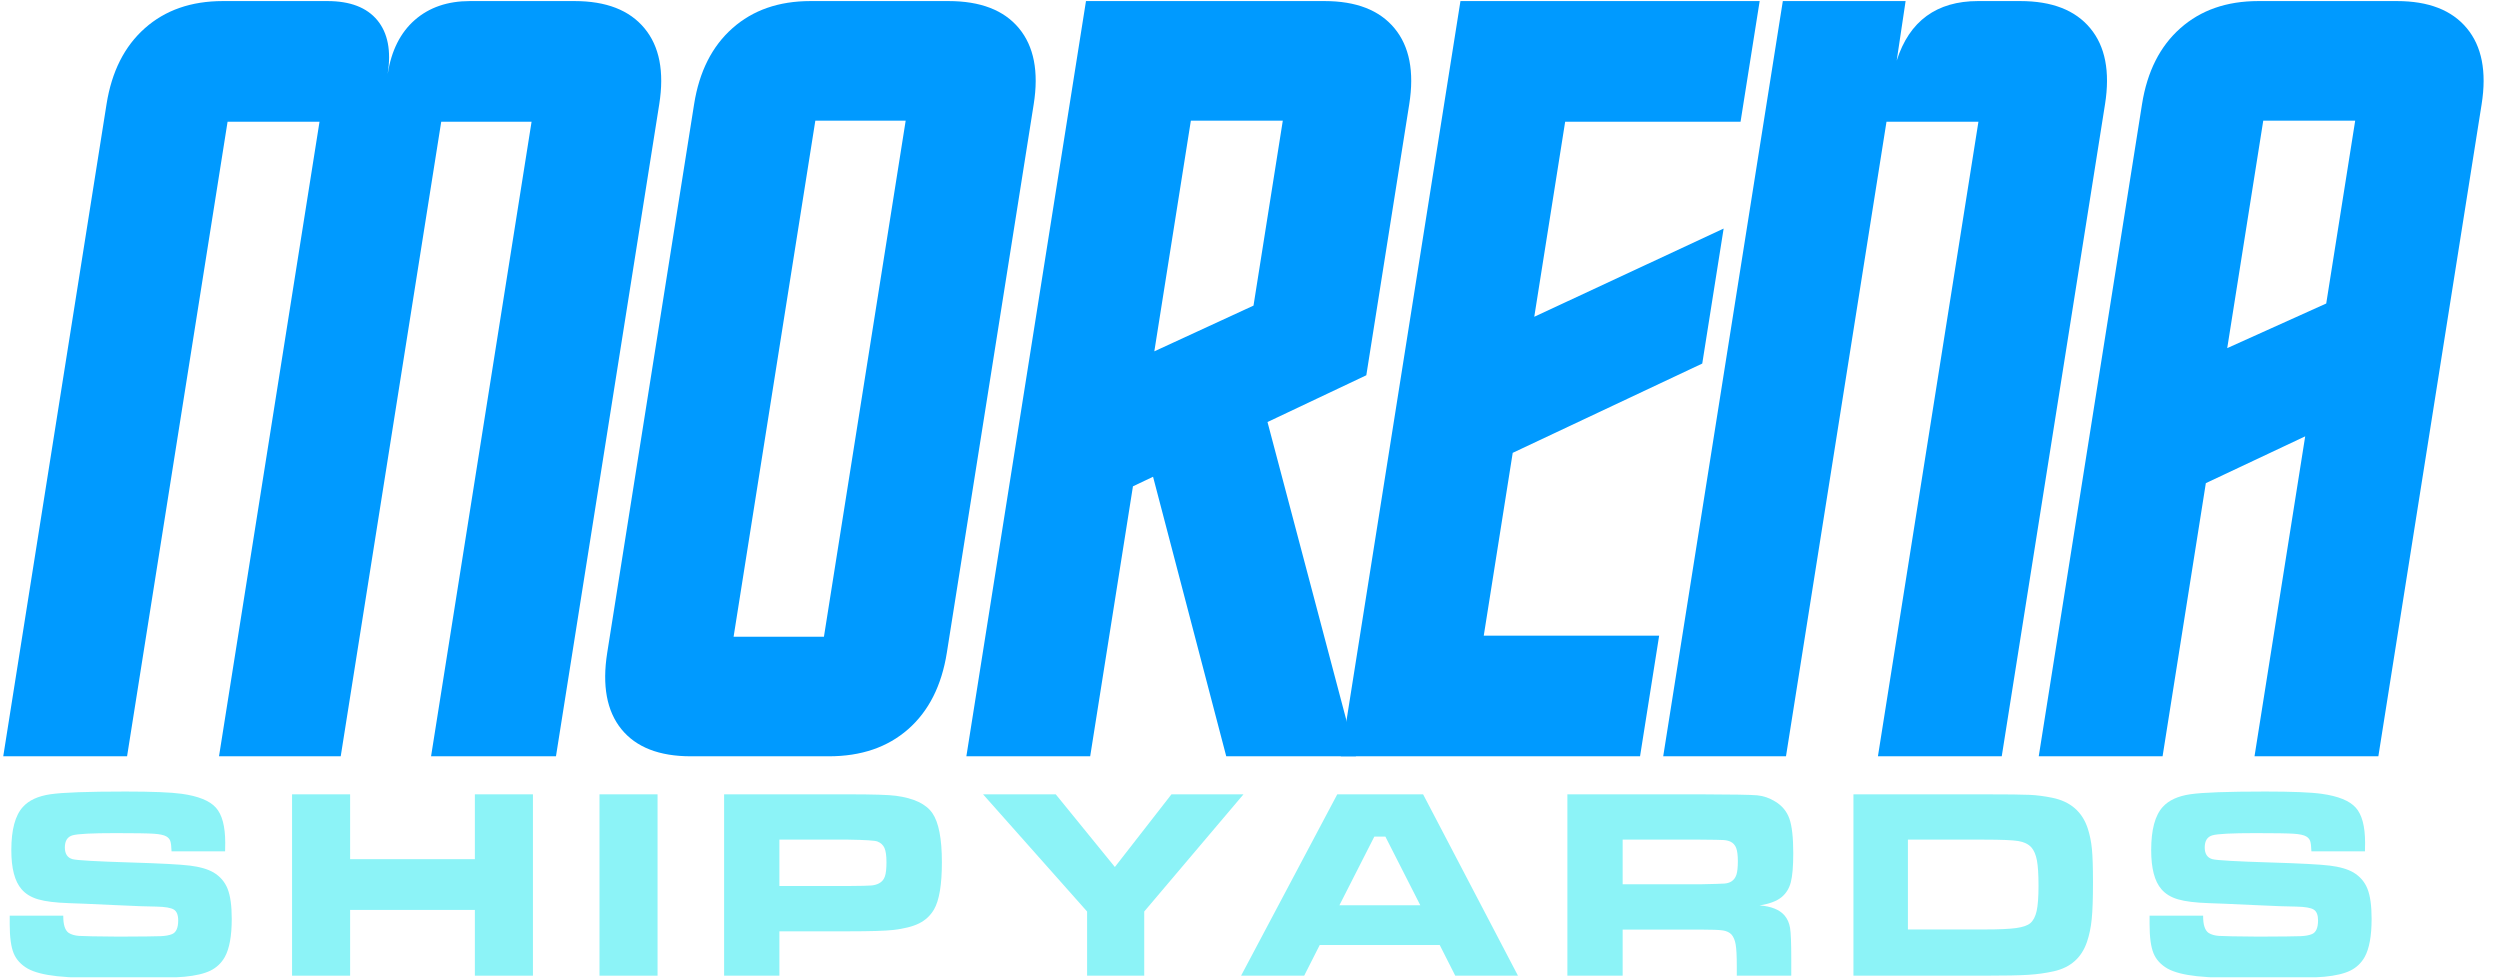
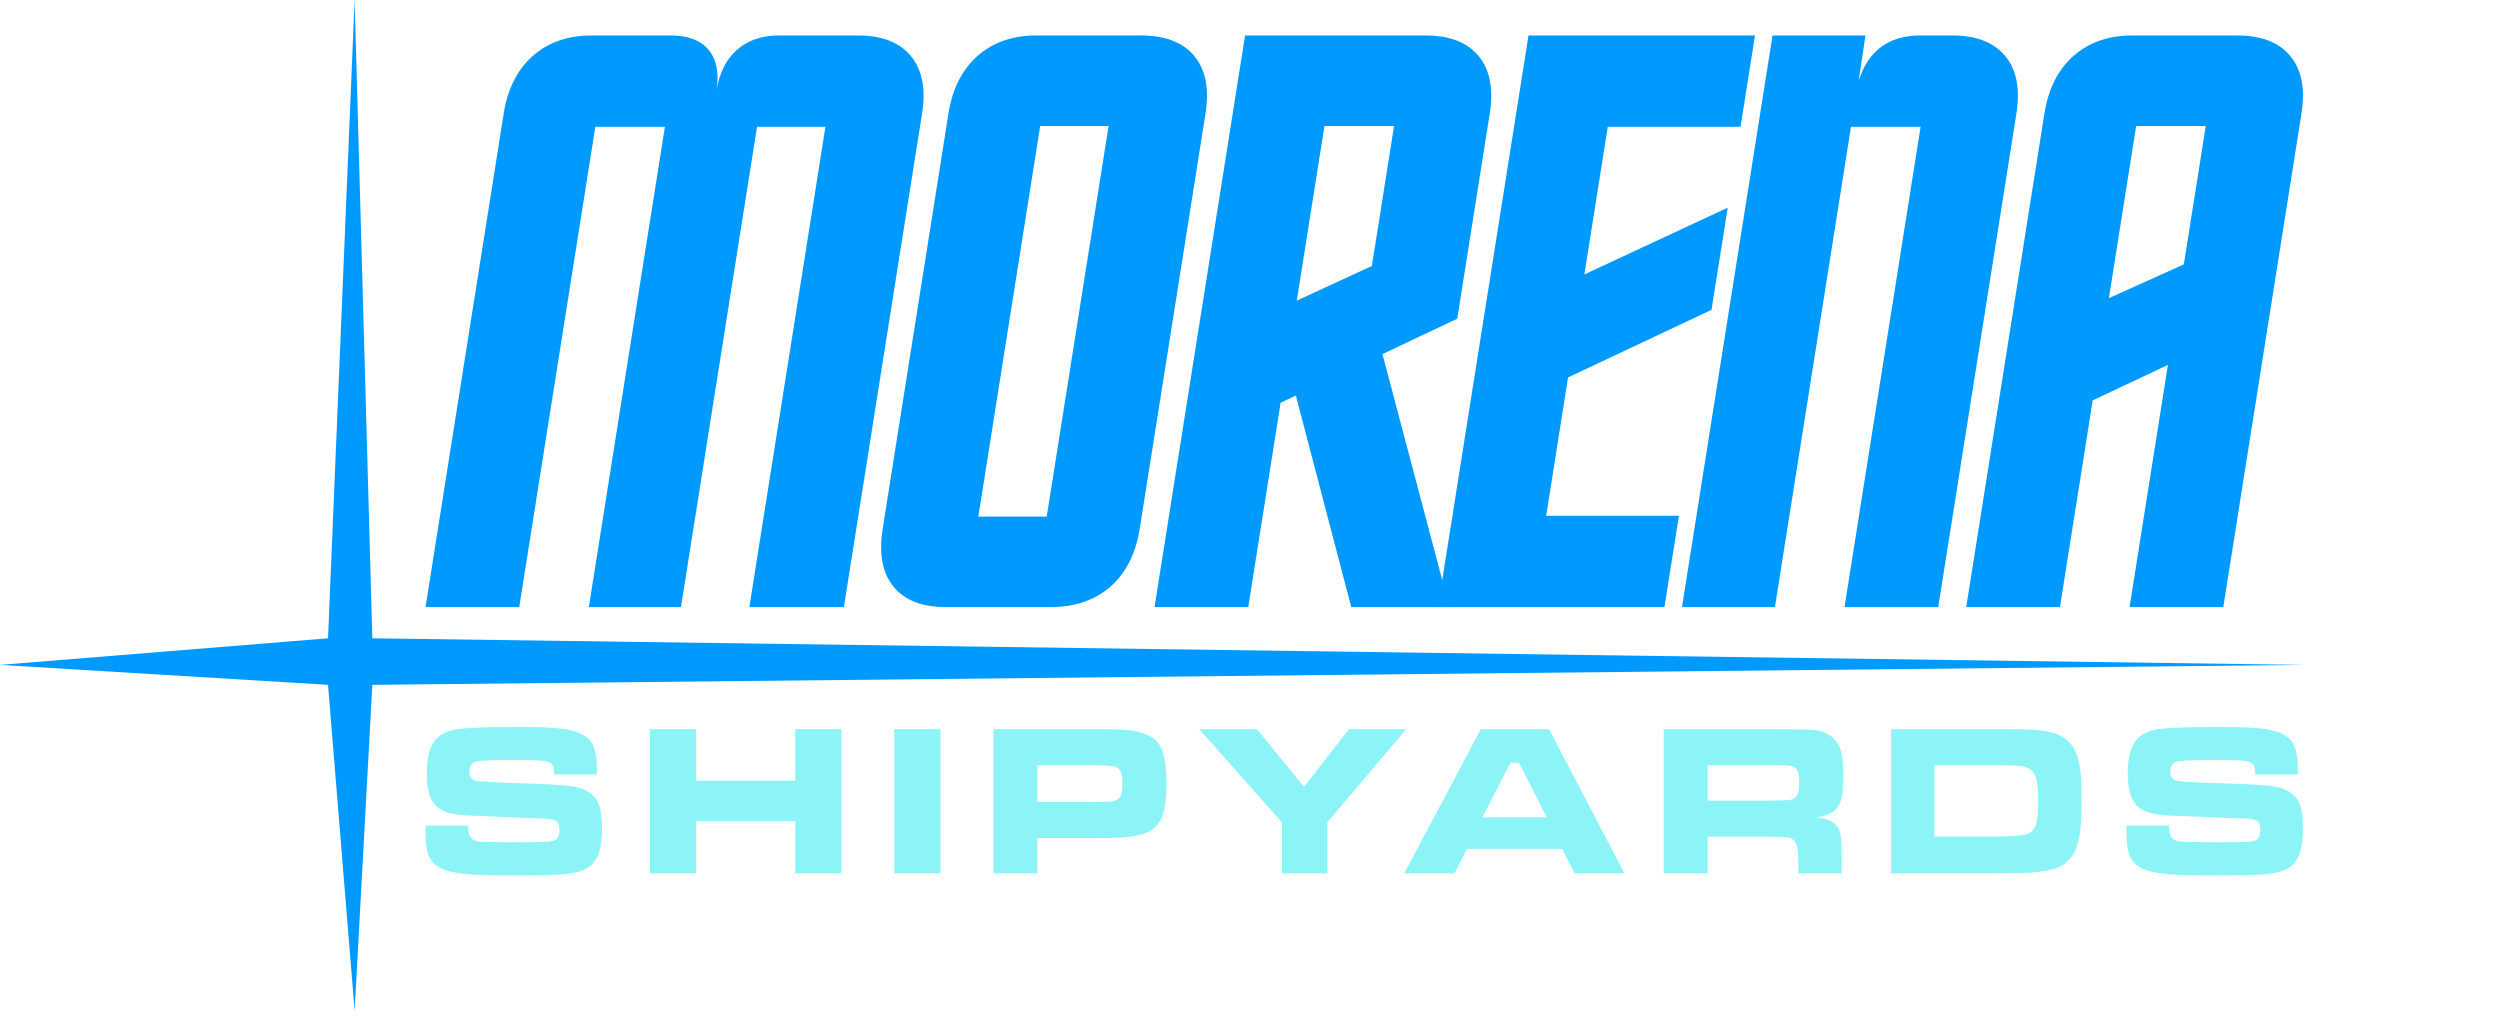
- <svg xmlns="http://www.w3.org/2000/svg" width="100%" height="100%" viewBox="0 0 294 115" version="1.1" xml:space="preserve" style="fill-rule:evenodd;clip-rule:evenodd;stroke-linejoin:round;stroke-miterlimit:2;">
-   <g id="MORENA" transform="matrix(1,0,0,1,-580.381,-169.129)">
-     <rect x="580.381" y="169.129" width="293.379" height="114.925" style="fill:none;" />
-     <clipPath id="_clip1">
-       <rect x="580.381" y="169.129" width="293.379" height="114.925" />
-     </clipPath>
-     <g clip-path="url(#_clip1)">
-       <g transform="matrix(1.88687,0,0,1,543.037,161.47)">
-         <path d="M20.397,115.338L23.735,115.338C23.729,116.39 23.842,117.067 24.074,117.369C24.24,117.567 24.454,117.684 24.716,117.72C24.978,117.757 25.805,117.785 27.196,117.806C28.654,117.796 29.529,117.778 29.821,117.752C30.114,117.726 30.346,117.645 30.517,117.509C30.771,117.311 30.898,116.775 30.898,115.9C30.898,115.265 30.808,114.84 30.629,114.627C30.449,114.413 30.083,114.296 29.531,114.275C29.106,114.275 28.206,114.213 26.832,114.088C25.424,113.963 24.508,113.89 24.082,113.869C23.254,113.817 22.618,113.668 22.174,113.423C21.729,113.179 21.383,112.78 21.134,112.228C20.709,111.311 20.497,109.78 20.497,107.634C20.497,105.228 20.74,103.53 21.226,102.541C21.595,101.77 22.164,101.278 22.931,101.064C23.699,100.851 25.258,100.744 27.61,100.744C29.272,100.744 30.439,100.832 31.113,101.009C32.151,101.28 32.863,101.824 33.249,102.642C33.636,103.46 33.829,104.838 33.829,106.775C33.829,106.952 33.826,107.285 33.821,107.775L30.484,107.775C30.473,107.181 30.446,106.775 30.405,106.556C30.364,106.338 30.282,106.16 30.161,106.025C30.012,105.858 29.749,105.752 29.374,105.705C28.999,105.658 28.204,105.634 26.989,105.634C25.526,105.634 24.635,105.72 24.314,105.892C23.994,106.064 23.834,106.541 23.834,107.322C23.834,108.072 23.994,108.53 24.314,108.697C24.579,108.832 25.797,108.963 27.966,109.088C29.794,109.192 31.015,109.314 31.631,109.455C32.246,109.595 32.736,109.864 33.1,110.259C33.514,110.728 33.807,111.371 33.978,112.189C34.149,113.007 34.235,114.181 34.235,115.713C34.235,117.723 34.091,119.218 33.804,120.197C33.589,120.916 33.289,121.452 32.906,121.806C32.522,122.16 31.982,122.4 31.287,122.525C30.542,122.65 29.153,122.712 27.122,122.713C25.421,122.712 24.165,122.629 23.354,122.462C22.542,122.296 21.932,121.999 21.524,121.572C21.099,121.114 20.805,120.509 20.642,119.759C20.479,119.009 20.397,117.869 20.397,116.338L20.397,115.338Z" style="fill:rgb(140,243,247);fill-rule:nonzero;" />
-         <path d="M37.994,101.072L41.613,101.072L41.613,108.697L49.388,108.697L49.388,101.072L53.007,101.072L53.007,122.4L49.388,122.4L49.388,114.666L41.613,114.666L41.613,122.4L37.994,122.4L37.994,101.072Z" style="fill:rgb(140,243,247);fill-rule:nonzero;" />
-         <rect x="57.155" y="101.072" width="3.619" height="21.328" style="fill:rgb(140,243,247);fill-rule:nonzero;" />
-         <path d="M64.922,122.4L64.922,101.072L72.665,101.072C74.2,101.072 75.188,101.129 75.629,101.244C76.75,101.525 77.508,102.205 77.902,103.283C78.297,104.361 78.495,106.285 78.495,109.056C78.495,111.692 78.332,113.541 78.006,114.603C77.785,115.322 77.476,115.869 77.079,116.244C76.681,116.619 76.137,116.879 75.447,117.025C74.956,117.129 74.039,117.181 72.698,117.181L68.367,117.181L68.367,122.4L64.922,122.4ZM68.367,111.853L72.673,111.853C73.457,111.843 73.936,111.822 74.11,111.791C74.284,111.759 74.44,111.676 74.578,111.541C74.754,111.364 74.876,111.095 74.942,110.736C75.008,110.377 75.041,109.817 75.041,109.056C75.041,108.296 75,107.739 74.917,107.384C74.834,107.03 74.688,106.775 74.478,106.619C74.324,106.504 73.722,106.431 72.673,106.4L68.367,106.4L68.367,111.853Z" style="fill:rgb(140,243,247);fill-rule:nonzero;" />
-         <path d="M81.061,101.072L85.591,101.072L89.276,109.619L92.803,101.072L97.292,101.072L91.106,114.853L91.106,122.4L87.545,122.4L87.545,114.853L81.061,101.072Z" style="fill:rgb(140,243,247);fill-rule:nonzero;" />
-         <path d="M110.491,122.4L109.522,118.791L102.044,118.791L101.075,122.4L97.142,122.4L103.137,101.072L108.487,101.072L114.399,122.4L110.491,122.4ZM108.313,114.119L106.135,106.041L105.448,106.041L103.27,114.119L108.313,114.119Z" style="fill:rgb(140,243,247);fill-rule:nonzero;" />
-         <path d="M117.479,122.4L117.479,101.072L125.802,101.072C127.756,101.082 128.926,101.121 129.313,101.189C129.699,101.257 130.072,101.499 130.431,101.916C130.861,102.405 131.157,103.08 131.317,103.939C131.477,104.798 131.557,106.15 131.557,107.994C131.557,109.546 131.506,110.686 131.404,111.416C131.302,112.145 131.11,112.728 130.828,113.166C130.525,113.634 130.066,113.957 129.454,114.134C130.177,114.239 130.696,114.629 131.01,115.306C131.193,115.713 131.308,116.205 131.358,116.783C131.408,117.361 131.433,118.572 131.433,120.416L131.433,122.4L128.038,122.4L128.038,121.259C128.038,120.072 128.014,119.226 127.967,118.72C127.92,118.215 127.833,117.827 127.706,117.556C127.579,117.306 127.404,117.147 127.18,117.08C126.957,117.012 126.489,116.978 125.777,116.978L120.924,116.978L120.924,122.4L117.479,122.4ZM120.924,111.65L125.769,111.65C126.613,111.619 127.117,111.59 127.28,111.564C127.443,111.538 127.582,111.457 127.698,111.322C127.847,111.145 127.952,110.882 128.013,110.533C128.073,110.184 128.104,109.655 128.104,108.947C128.104,108.249 128.069,107.728 128,107.384C127.931,107.041 127.811,106.791 127.64,106.634C127.519,106.53 127.374,106.468 127.205,106.447C127.037,106.426 126.555,106.41 125.76,106.4L120.924,106.4L120.924,111.65Z" style="fill:rgb(140,243,247);fill-rule:nonzero;" />
-         <path d="M135.308,122.4L135.308,101.072L143.464,101.072C144.911,101.072 145.857,101.093 146.305,101.134C146.752,101.176 147.218,101.291 147.704,101.478C148.836,101.916 149.573,103.124 149.915,105.103C150.042,105.853 150.128,106.658 150.172,107.517C150.216,108.377 150.238,109.676 150.238,111.416C150.238,113.322 150.212,114.765 150.159,115.744C150.107,116.723 150.009,117.614 149.865,118.416C149.529,120.291 148.836,121.447 147.787,121.884C147.296,122.093 146.771,122.231 146.214,122.298C145.656,122.366 144.742,122.4 143.473,122.4L135.308,122.4ZM138.703,116.963L143.497,116.963C144.381,116.963 145.031,116.908 145.448,116.798C145.864,116.689 146.158,116.499 146.329,116.228C146.517,115.926 146.65,115.447 146.727,114.791C146.804,114.134 146.843,113.145 146.843,111.822C146.843,110.499 146.81,109.504 146.743,108.838C146.677,108.171 146.561,107.66 146.396,107.306C146.208,106.921 145.936,106.673 145.58,106.564C145.224,106.455 144.519,106.4 143.464,106.4L138.703,106.4L138.703,116.963Z" style="fill:rgb(140,243,247);fill-rule:nonzero;" />
-         <path d="M153.765,115.338L157.102,115.338C157.097,116.39 157.21,117.067 157.442,117.369C157.607,117.567 157.821,117.684 158.084,117.72C158.346,117.757 159.173,117.785 160.564,117.806C162.021,117.796 162.896,117.778 163.189,117.752C163.481,117.726 163.713,117.645 163.884,117.509C164.138,117.311 164.265,116.775 164.265,115.9C164.265,115.265 164.176,114.84 163.996,114.627C163.817,114.413 163.451,114.296 162.899,114.275C162.474,114.275 161.574,114.213 160.199,114.088C158.792,113.963 157.875,113.89 157.45,113.869C156.622,113.817 155.986,113.668 155.541,113.423C155.097,113.179 154.751,112.78 154.502,112.228C154.077,111.311 153.865,109.78 153.865,107.634C153.865,105.228 154.107,103.53 154.593,102.541C154.963,101.77 155.532,101.278 156.299,101.064C157.066,100.851 158.626,100.744 160.978,100.744C162.64,100.744 163.807,100.832 164.481,101.009C165.518,101.28 166.231,101.824 166.617,102.642C167.004,103.46 167.197,104.838 167.197,106.775C167.197,106.952 167.194,107.285 167.188,107.775L163.851,107.775C163.84,107.181 163.814,106.775 163.773,106.556C163.731,106.338 163.65,106.16 163.528,106.025C163.379,105.858 163.117,105.752 162.742,105.705C162.366,105.658 161.571,105.634 160.357,105.634C158.894,105.634 158.002,105.72 157.682,105.892C157.362,106.064 157.202,106.541 157.202,107.322C157.202,108.072 157.362,108.53 157.682,108.697C157.947,108.832 159.164,108.963 161.334,109.088C163.161,109.192 164.383,109.314 164.998,109.455C165.614,109.595 166.104,109.864 166.468,110.259C166.882,110.728 167.175,111.371 167.346,112.189C167.517,113.007 167.603,114.181 167.603,115.713C167.603,117.723 167.459,119.218 167.172,120.197C166.957,120.916 166.657,121.452 166.273,121.806C165.89,122.16 165.35,122.4 164.655,122.525C163.909,122.65 162.521,122.712 160.489,122.713C158.789,122.712 157.533,122.629 156.721,122.462C155.91,122.296 155.3,121.999 154.891,121.572C154.466,121.114 154.172,120.509 154.009,119.759C153.847,119.009 153.765,117.869 153.765,116.338L153.765,115.338Z" style="fill:rgb(140,243,247);fill-rule:nonzero;" />
-       </g>
-       <g transform="matrix(1.9527,0,-0.768165,4.85,627.341,-316.53)">
-         <path d="M43.077,118.474L35.747,118.474L35.747,103.088L30.21,103.088L30.21,118.474L22.753,118.474L22.753,102.662C22.753,101.872 23.281,101.258 24.337,100.82C25.393,100.381 26.871,100.162 28.77,100.162L35.075,100.162C36.441,100.162 37.502,100.317 38.26,100.626C39.017,100.936 39.396,101.369 39.396,101.928C39.396,101.361 39.77,100.925 40.516,100.62C41.263,100.315 42.309,100.162 43.653,100.162L49.958,100.162C51.858,100.162 53.346,100.381 54.423,100.82C55.501,101.258 56.04,101.872 56.04,102.662L56.04,118.474L48.518,118.474L48.518,103.088L43.077,103.088L43.077,118.474Z" style="fill:rgb(0,154,255);fill-rule:nonzero;" />
-         <path d="M58.139,102.662C58.139,101.872 58.668,101.258 59.724,100.82C60.78,100.381 62.258,100.162 64.157,100.162L72.479,100.162C74.399,100.162 75.898,100.381 76.976,100.82C78.053,101.258 78.592,101.872 78.592,102.662L78.592,115.961C78.592,116.76 78.058,117.379 76.992,117.817C75.925,118.255 74.42,118.474 72.479,118.474L64.157,118.474C62.258,118.474 60.78,118.255 59.724,117.817C58.668,117.379 58.139,116.76 58.139,115.961L58.139,102.662ZM71.038,103.062L65.597,103.062L65.597,115.575L71.038,115.575L71.038,103.062Z" style="fill:rgb(0,154,255);fill-rule:nonzero;" />
-         <path d="M101.208,109.235L95.703,110.369L104.217,118.474L96.407,118.474L89.333,111.696L88.213,111.928L88.213,118.474L80.756,118.474L80.756,100.162L95.127,100.162C97.026,100.162 98.514,100.381 99.592,100.82C100.669,101.258 101.208,101.872 101.208,102.662L101.208,109.235ZM93.75,107.546L93.75,103.062L88.213,103.062L88.213,108.655L93.75,107.546Z" style="fill:rgb(0,154,255);fill-rule:nonzero;" />
-         <path d="M121.328,118.474L103.308,118.474L103.308,100.162L121.328,100.162L121.328,103.088L110.765,103.088L110.765,107.817L121.328,105.678L121.328,108.951L110.765,111.116L110.765,115.549L121.328,115.549L121.328,118.474Z" style="fill:rgb(0,154,255);fill-rule:nonzero;" />
-         <path d="M130.117,118.474L122.723,118.474L122.723,100.162L130.117,100.162L130.149,101.606C130.341,101.125 130.799,100.764 131.525,100.523C132.25,100.283 133.232,100.162 134.47,100.162L137.03,100.162C138.929,100.162 140.418,100.381 141.495,100.82C142.573,101.258 143.111,101.872 143.111,102.662L143.111,118.474L135.654,118.474L135.654,103.088L130.117,103.088L130.117,118.474Z" style="fill:rgb(0,154,255);fill-rule:nonzero;" />
-         <path d="M158.334,107.495L158.334,103.062L152.797,103.062L152.797,108.577L158.334,107.495ZM165.792,118.474L158.334,118.474L158.334,110.716L152.797,111.851L152.797,118.474L145.339,118.474L145.339,102.662C145.339,101.872 145.867,101.258 146.923,100.82C147.98,100.381 149.457,100.162 151.356,100.162L159.71,100.162C161.609,100.162 163.098,100.381 164.175,100.82C165.253,101.258 165.792,101.872 165.792,102.662L165.792,118.474Z" style="fill:rgb(0,154,255);fill-rule:nonzero;" />
+ <svg xmlns="http://www.w3.org/2000/svg" width="100%" height="100%" viewBox="0 0 282 115" version="1.1" xml:space="preserve" style="fill-rule:evenodd;clip-rule:evenodd;stroke-linejoin:round;stroke-miterlimit:2;">
+   <rect id="MORENA" x="0" y="0" width="282" height="115" style="fill:none;" />
+   <clipPath id="_clip1">
+     <rect x="0" y="0" width="282" height="115" />
+   </clipPath>
+   <g clip-path="url(#_clip1)">
+     <g id="MORENA1">
+       <rect x="0" y="0" width="293.379" height="114.925" style="fill:none;" />
+       <g>
+         <g>
+           <path d="M48,93.127l4.802,0c-0.009,0.802 0.154,1.318 0.488,1.549c0.239,0.151 0.547,0.24 0.924,0.268c0.377,0.028 1.567,0.05 3.568,0.066c2.098,-0.008 3.356,-0.021 3.776,-0.041c0.422,-0.02 0.755,-0.082 1.001,-0.185c0.365,-0.151 0.548,-0.56 0.548,-1.227c0,-0.484 -0.129,-0.808 -0.387,-0.971c-0.259,-0.163 -0.785,-0.252 -1.58,-0.268c-0.611,0 -1.906,-0.047 -3.883,-0.143c-2.026,-0.095 -3.343,-0.151 -3.956,-0.167c-1.191,-0.04 -2.106,-0.153 -2.745,-0.34c-0.64,-0.186 -1.138,-0.49 -1.496,-0.911c-0.611,-0.699 -0.916,-1.866 -0.916,-3.503c0,-1.834 0.35,-3.129 1.049,-3.883c0.531,-0.588 1.349,-0.963 2.453,-1.126c1.105,-0.162 3.348,-0.244 6.731,-0.244c2.391,0 4.07,0.067 5.04,0.202c1.493,0.207 2.518,0.621 3.073,1.245c0.557,0.624 0.834,1.674 0.834,3.151c0,0.135 -0.004,0.389 -0.012,0.762l-4.801,0c-0.016,-0.453 -0.055,-0.762 -0.114,-0.929c-0.059,-0.166 -0.177,-0.302 -0.351,-0.405c-0.214,-0.127 -0.593,-0.208 -1.132,-0.244c-0.539,-0.036 -1.683,-0.054 -3.431,-0.054c-2.105,0 -3.387,0.066 -3.848,0.197c-0.46,0.131 -0.691,0.495 -0.691,1.09c0,0.572 0.23,0.921 0.691,1.048c0.381,0.103 2.133,0.203 5.254,0.298c2.63,0.079 4.386,0.172 5.273,0.28c0.885,0.107 1.59,0.312 2.113,0.613c0.596,0.358 1.017,0.848 1.263,1.472c0.246,0.624 0.37,1.519 0.37,2.687c0,1.533 -0.207,2.672 -0.62,3.419c-0.309,0.548 -0.741,0.957 -1.292,1.227c-0.552,0.27 -1.329,0.453 -2.329,0.548c-1.072,0.095 -3.07,0.143 -5.992,0.143c-2.447,-0.001 -4.254,-0.064 -5.421,-0.191c-1.168,-0.127 -2.046,-0.353 -2.633,-0.679c-0.611,-0.349 -1.034,-0.81 -1.269,-1.382c-0.234,-0.572 -0.352,-1.441 -0.352,-2.608l0,-0.762Z" style="fill:#8cf3f7;fill-rule:nonzero;" />
+           <path d="M73.316,82.25l5.206,0l0,5.814l11.185,0l0,-5.814l5.206,0l0,16.261l-5.206,0l0,-5.897l-11.185,0l0,5.897l-5.206,0l0,-16.261Z" style="fill:#8cf3f7;fill-rule:nonzero;" />
+           <rect x="100.881" y="82.25" width="5.206" height="16.261" style="fill:#8cf3f7;" />
+           <path d="M112.055,98.511l0,-16.261l11.139,0c2.208,0 3.63,0.043 4.264,0.131c1.613,0.214 2.703,0.733 3.27,1.555c0.568,0.822 0.853,2.289 0.853,4.402c0,2.01 -0.234,3.42 -0.703,4.229c-0.318,0.548 -0.762,0.965 -1.334,1.251c-0.573,0.286 -1.355,0.484 -2.348,0.595c-0.706,0.079 -2.026,0.119 -3.955,0.119l-6.231,0l0,3.979l-4.956,0Zm4.956,-8.041l6.195,0c1.128,-0.008 1.817,-0.024 2.067,-0.047c0.25,-0.024 0.475,-0.088 0.673,-0.191c0.253,-0.135 0.429,-0.34 0.524,-0.614c0.095,-0.274 0.142,-0.701 0.142,-1.281c0,-0.579 -0.059,-1.004 -0.178,-1.275c-0.119,-0.27 -0.329,-0.464 -0.632,-0.583c-0.222,-0.088 -1.088,-0.143 -2.597,-0.167l-6.195,0l0,4.158Z" style="fill:#8cf3f7;fill-rule:nonzero;" />
+           <path d="M135.273,82.25l6.517,0l5.301,6.517l5.074,-6.517l6.458,0l-8.899,10.507l0,5.754l-5.123,0l0,-5.754l-9.328,-10.507Z" style="fill:#8cf3f7;fill-rule:nonzero;" />
+           <path d="M177.612,98.511l-1.394,-2.752l-10.758,0l-1.394,2.752l-5.658,0l8.625,-16.261l7.697,0l8.505,16.261l-5.622,0Zm-3.133,-6.314l-3.133,-6.159l-0.988,0l-3.133,6.159l7.255,0Z" style="fill:#8cf3f7;fill-rule:nonzero;" />
+           <path d="M187.665,98.511l0,-16.261l11.974,0c2.811,0.008 4.494,0.037 5.051,0.089c0.555,0.052 1.092,0.236 1.608,0.554c0.619,0.373 1.044,0.887 1.275,1.542c0.23,0.655 0.345,1.686 0.345,3.092c0,1.183 -0.073,2.052 -0.22,2.609c-0.147,0.556 -0.423,1 -0.829,1.334c-0.436,0.357 -1.096,0.603 -1.977,0.738c1.04,0.08 1.787,0.377 2.239,0.894c0.263,0.31 0.429,0.685 0.501,1.126c0.072,0.441 0.108,1.364 0.108,2.77l0,1.513l-4.884,0l0,-0.87c0,-0.905 -0.035,-1.55 -0.102,-1.936c-0.068,-0.385 -0.193,-0.681 -0.375,-0.887c-0.183,-0.191 -0.434,-0.312 -0.757,-0.363c-0.321,-0.052 -0.994,-0.078 -2.018,-0.078l-6.982,0l0,4.134l-4.956,0Zm4.956,-8.196l6.97,0c1.214,-0.024 1.939,-0.046 2.174,-0.066c0.234,-0.02 0.434,-0.082 0.601,-0.185c0.214,-0.135 0.365,-0.335 0.453,-0.602c0.086,-0.266 0.131,-0.669 0.131,-1.209c0,-0.532 -0.05,-0.929 -0.15,-1.192c-0.099,-0.262 -0.272,-0.452 -0.518,-0.572c-0.174,-0.079 -0.383,-0.127 -0.626,-0.143c-0.242,-0.016 -0.935,-0.028 -2.079,-0.036l-6.957,0l0,4.003Z" style="fill:#8cf3f7;fill-rule:nonzero;" />
+           <path d="M213.314,98.511l0,-16.261l11.733,0c2.082,0 3.443,0.016 4.087,0.047c0.643,0.032 1.313,0.12 2.013,0.262c1.629,0.334 2.689,1.255 3.181,2.764c0.183,0.572 0.306,1.186 0.37,1.841c0.063,0.656 0.095,1.646 0.095,2.973c0,1.453 -0.037,2.553 -0.114,3.3c-0.075,0.746 -0.216,1.426 -0.423,2.037c-0.483,1.43 -1.48,2.311 -2.989,2.644c-0.706,0.159 -1.462,0.265 -2.263,0.316c-0.803,0.052 -2.118,0.078 -3.943,0.078l-11.746,0Zm4.884,-4.145l6.897,0c1.272,0 2.207,-0.042 2.807,-0.126c0.598,-0.083 1.021,-0.228 1.267,-0.435c0.27,-0.23 0.462,-0.595 0.573,-1.096c0.111,-0.501 0.167,-1.255 0.167,-2.264c0,-1.009 -0.047,-1.767 -0.144,-2.275c-0.095,-0.509 -0.262,-0.898 -0.499,-1.168c-0.27,-0.294 -0.662,-0.483 -1.174,-0.566c-0.512,-0.083 -1.526,-0.125 -3.044,-0.125l-6.849,0l0,8.054Z" style="fill:#8cf3f7;fill-rule:nonzero;" />
+           <path d="M239.867,93.127l4.801,0c-0.007,0.802 0.155,1.318 0.489,1.549c0.237,0.151 0.545,0.24 0.924,0.268c0.377,0.028 1.567,0.05 3.568,0.066c2.096,-0.008 3.355,-0.021 3.776,-0.041c0.42,-0.02 0.754,-0.082 1,-0.185c0.365,-0.151 0.548,-0.56 0.548,-1.227c0,-0.484 -0.128,-0.808 -0.387,-0.971c-0.258,-0.163 -0.784,-0.252 -1.578,-0.268c-0.611,0 -1.906,-0.047 -3.884,-0.143c-2.024,-0.095 -3.343,-0.151 -3.955,-0.167c-1.191,-0.04 -2.106,-0.153 -2.746,-0.34c-0.639,-0.186 -1.137,-0.49 -1.495,-0.911c-0.611,-0.699 -0.916,-1.866 -0.916,-3.503c0,-1.834 0.348,-3.129 1.047,-3.883c0.532,-0.588 1.351,-0.963 2.454,-1.126c1.103,-0.162 3.348,-0.244 6.731,-0.244c2.391,0 4.07,0.067 5.04,0.202c1.492,0.207 2.518,0.621 3.073,1.245c0.557,0.624 0.834,1.674 0.834,3.151c0,0.135 -0.004,0.389 -0.013,0.762l-4.801,0c-0.016,-0.453 -0.053,-0.762 -0.112,-0.929c-0.06,-0.166 -0.177,-0.302 -0.352,-0.405c-0.214,-0.127 -0.591,-0.208 -1.131,-0.244c-0.541,-0.036 -1.685,-0.054 -3.431,-0.054c-2.105,0 -3.388,0.066 -3.848,0.197c-0.46,0.131 -0.691,0.495 -0.691,1.09c0,0.572 0.23,0.921 0.691,1.048c0.381,0.103 2.132,0.203 5.254,0.298c2.628,0.079 4.386,0.172 5.271,0.28c0.886,0.107 1.591,0.312 2.115,0.613c0.596,0.358 1.017,0.848 1.263,1.472c0.246,0.624 0.37,1.519 0.37,2.687c0,1.533 -0.207,2.672 -0.62,3.419c-0.309,0.548 -0.741,0.957 -1.293,1.227c-0.551,0.27 -1.328,0.453 -2.328,0.548c-1.073,0.095 -3.07,0.143 -5.993,0.143c-2.446,-0.001 -4.253,-0.064 -5.421,-0.191c-1.167,-0.127 -2.044,-0.353 -2.633,-0.679c-0.611,-0.349 -1.034,-0.81 -1.269,-1.382c-0.233,-0.572 -0.351,-1.441 -0.351,-2.608l0,-0.762Z" style="fill:#8cf3f7;fill-rule:nonzero;" />
+         </g>
+         <g>
+           <path d="M76.813,68.48l-10.392,0l8.581,-54.177l-7.85,0l-8.581,54.177l-10.572,0l8.818,-55.677c0.441,-2.782 1.532,-4.944 3.273,-6.486c1.742,-1.546 3.959,-2.317 6.652,-2.317l8.939,0c1.937,0 3.354,0.546 4.257,1.634c0.9,1.092 1.196,2.616 0.884,4.585c0.316,-1.997 1.09,-3.532 2.317,-4.606c1.229,-1.074 2.797,-1.613 4.703,-1.613l8.939,0c2.694,0 4.681,0.771 5.963,2.317c1.284,1.542 1.706,3.704 1.265,6.486l-8.818,55.677l-10.664,0l8.581,-54.177l-7.714,0l-8.581,54.177Z" style="fill:#009aff;fill-rule:nonzero;" />
+           <path d="M106.985,12.803c0.441,-2.782 1.533,-4.944 3.274,-6.486c1.742,-1.546 3.959,-2.317 6.652,-2.317l11.798,0c2.722,0 4.725,0.771 6.008,2.317c1.283,1.542 1.704,3.704 1.264,6.486l-7.417,46.829c-0.446,2.813 -1.548,4.993 -3.303,6.535c-1.757,1.542 -4.013,2.313 -6.765,2.313l-11.798,0c-2.692,0 -4.665,-0.771 -5.918,-2.313c-1.253,-1.542 -1.658,-3.722 -1.212,-6.535l7.417,-46.829Zm18.064,1.408l-7.714,0l-6.979,44.061l7.714,0l6.979,-44.061Z" style="fill:#009aff;fill-rule:nonzero;" />
+           <path d="M164.379,35.948l-8.437,3.993l7.55,28.539l-11.072,0l-6.249,-23.867l-1.717,0.817l-3.651,23.05l-10.572,0l10.213,-64.48l20.374,0c2.692,0 4.68,0.771 5.963,2.317c1.283,1.542 1.704,3.704 1.264,6.486l-3.666,23.145Zm-9.631,-5.947l2.501,-15.789l-7.85,0l-3.119,19.694l8.468,-3.905Z" style="fill:#009aff;fill-rule:nonzero;" />
+           <path d="M187.75,68.48l-25.547,0l10.213,-64.48l25.547,0l-1.632,10.303l-14.975,0l-2.637,16.652l16.168,-7.532l-1.825,11.525l-16.183,7.623l-2.472,15.61l14.975,0l-1.631,10.3Z" style="fill:#009aff;fill-rule:nonzero;" />
+           <path d="M200.211,68.48l-10.483,0l10.213,-64.48l10.483,0l-0.76,5.085c0.54,-1.694 1.391,-2.965 2.555,-3.813c1.162,-0.845 2.621,-1.271 4.376,-1.271l3.629,0c2.692,0 4.681,0.771 5.963,2.317c1.284,1.542 1.704,3.704 1.264,6.486l-8.818,55.677l-10.572,0l8.581,-54.177l-7.85,0l-8.581,54.177Z" style="fill:#009aff;fill-rule:nonzero;" />
+           <path d="M246.337,29.821l2.472,-15.61l-7.85,0l-3.076,19.419l8.453,-3.81Zm4.45,38.659l-10.573,0l4.327,-27.318l-8.483,3.997l-3.694,23.321l-10.573,0l8.818,-55.677c0.441,-2.782 1.532,-4.944 3.273,-6.486c1.743,-1.546 3.959,-2.317 6.652,-2.317l11.844,0c2.692,0 4.681,0.771 5.963,2.317c1.284,1.542 1.706,3.704 1.265,6.486l-8.818,55.677Z" style="fill:#009aff;fill-rule:nonzero;" />
+         </g>
+         <path d="M0,75l37,-3l3,-72l2,72l218,3l-218,2.25l-2,36.75l-3,-36.75l-37,-2.25Z" style="fill:#009aff;" />
      </g>
    </g>
  </g>
</svg>
